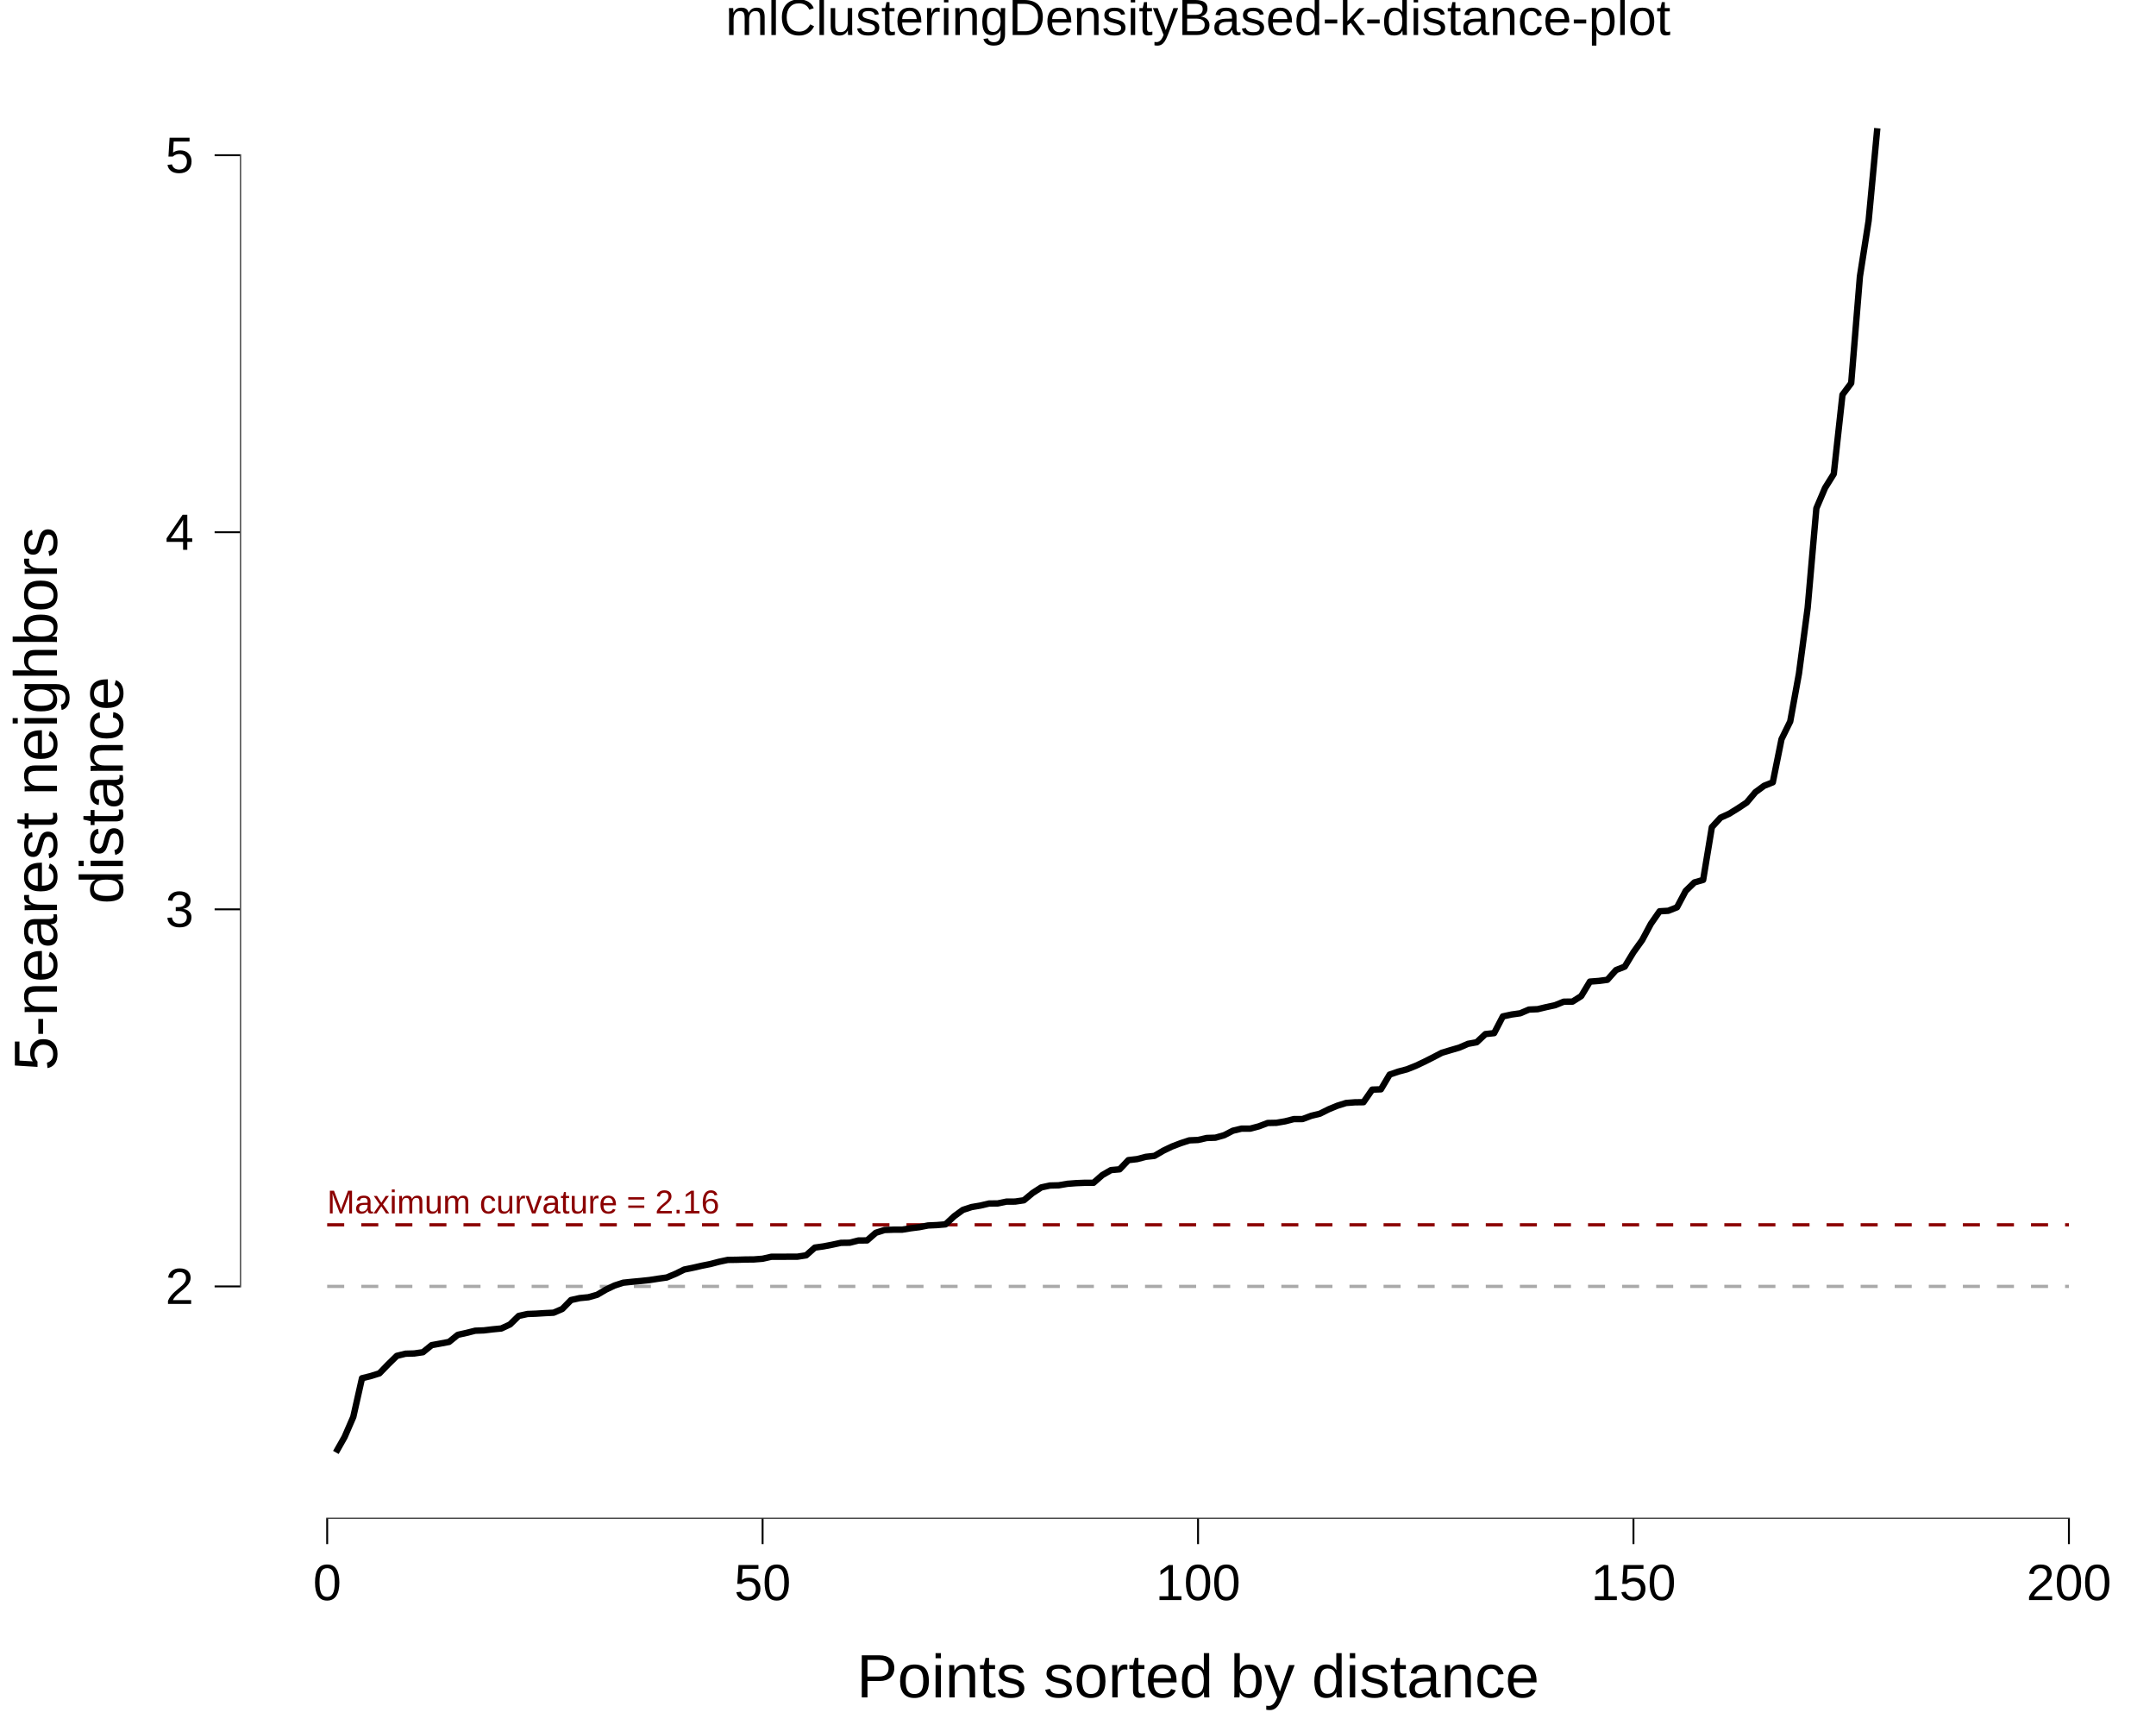
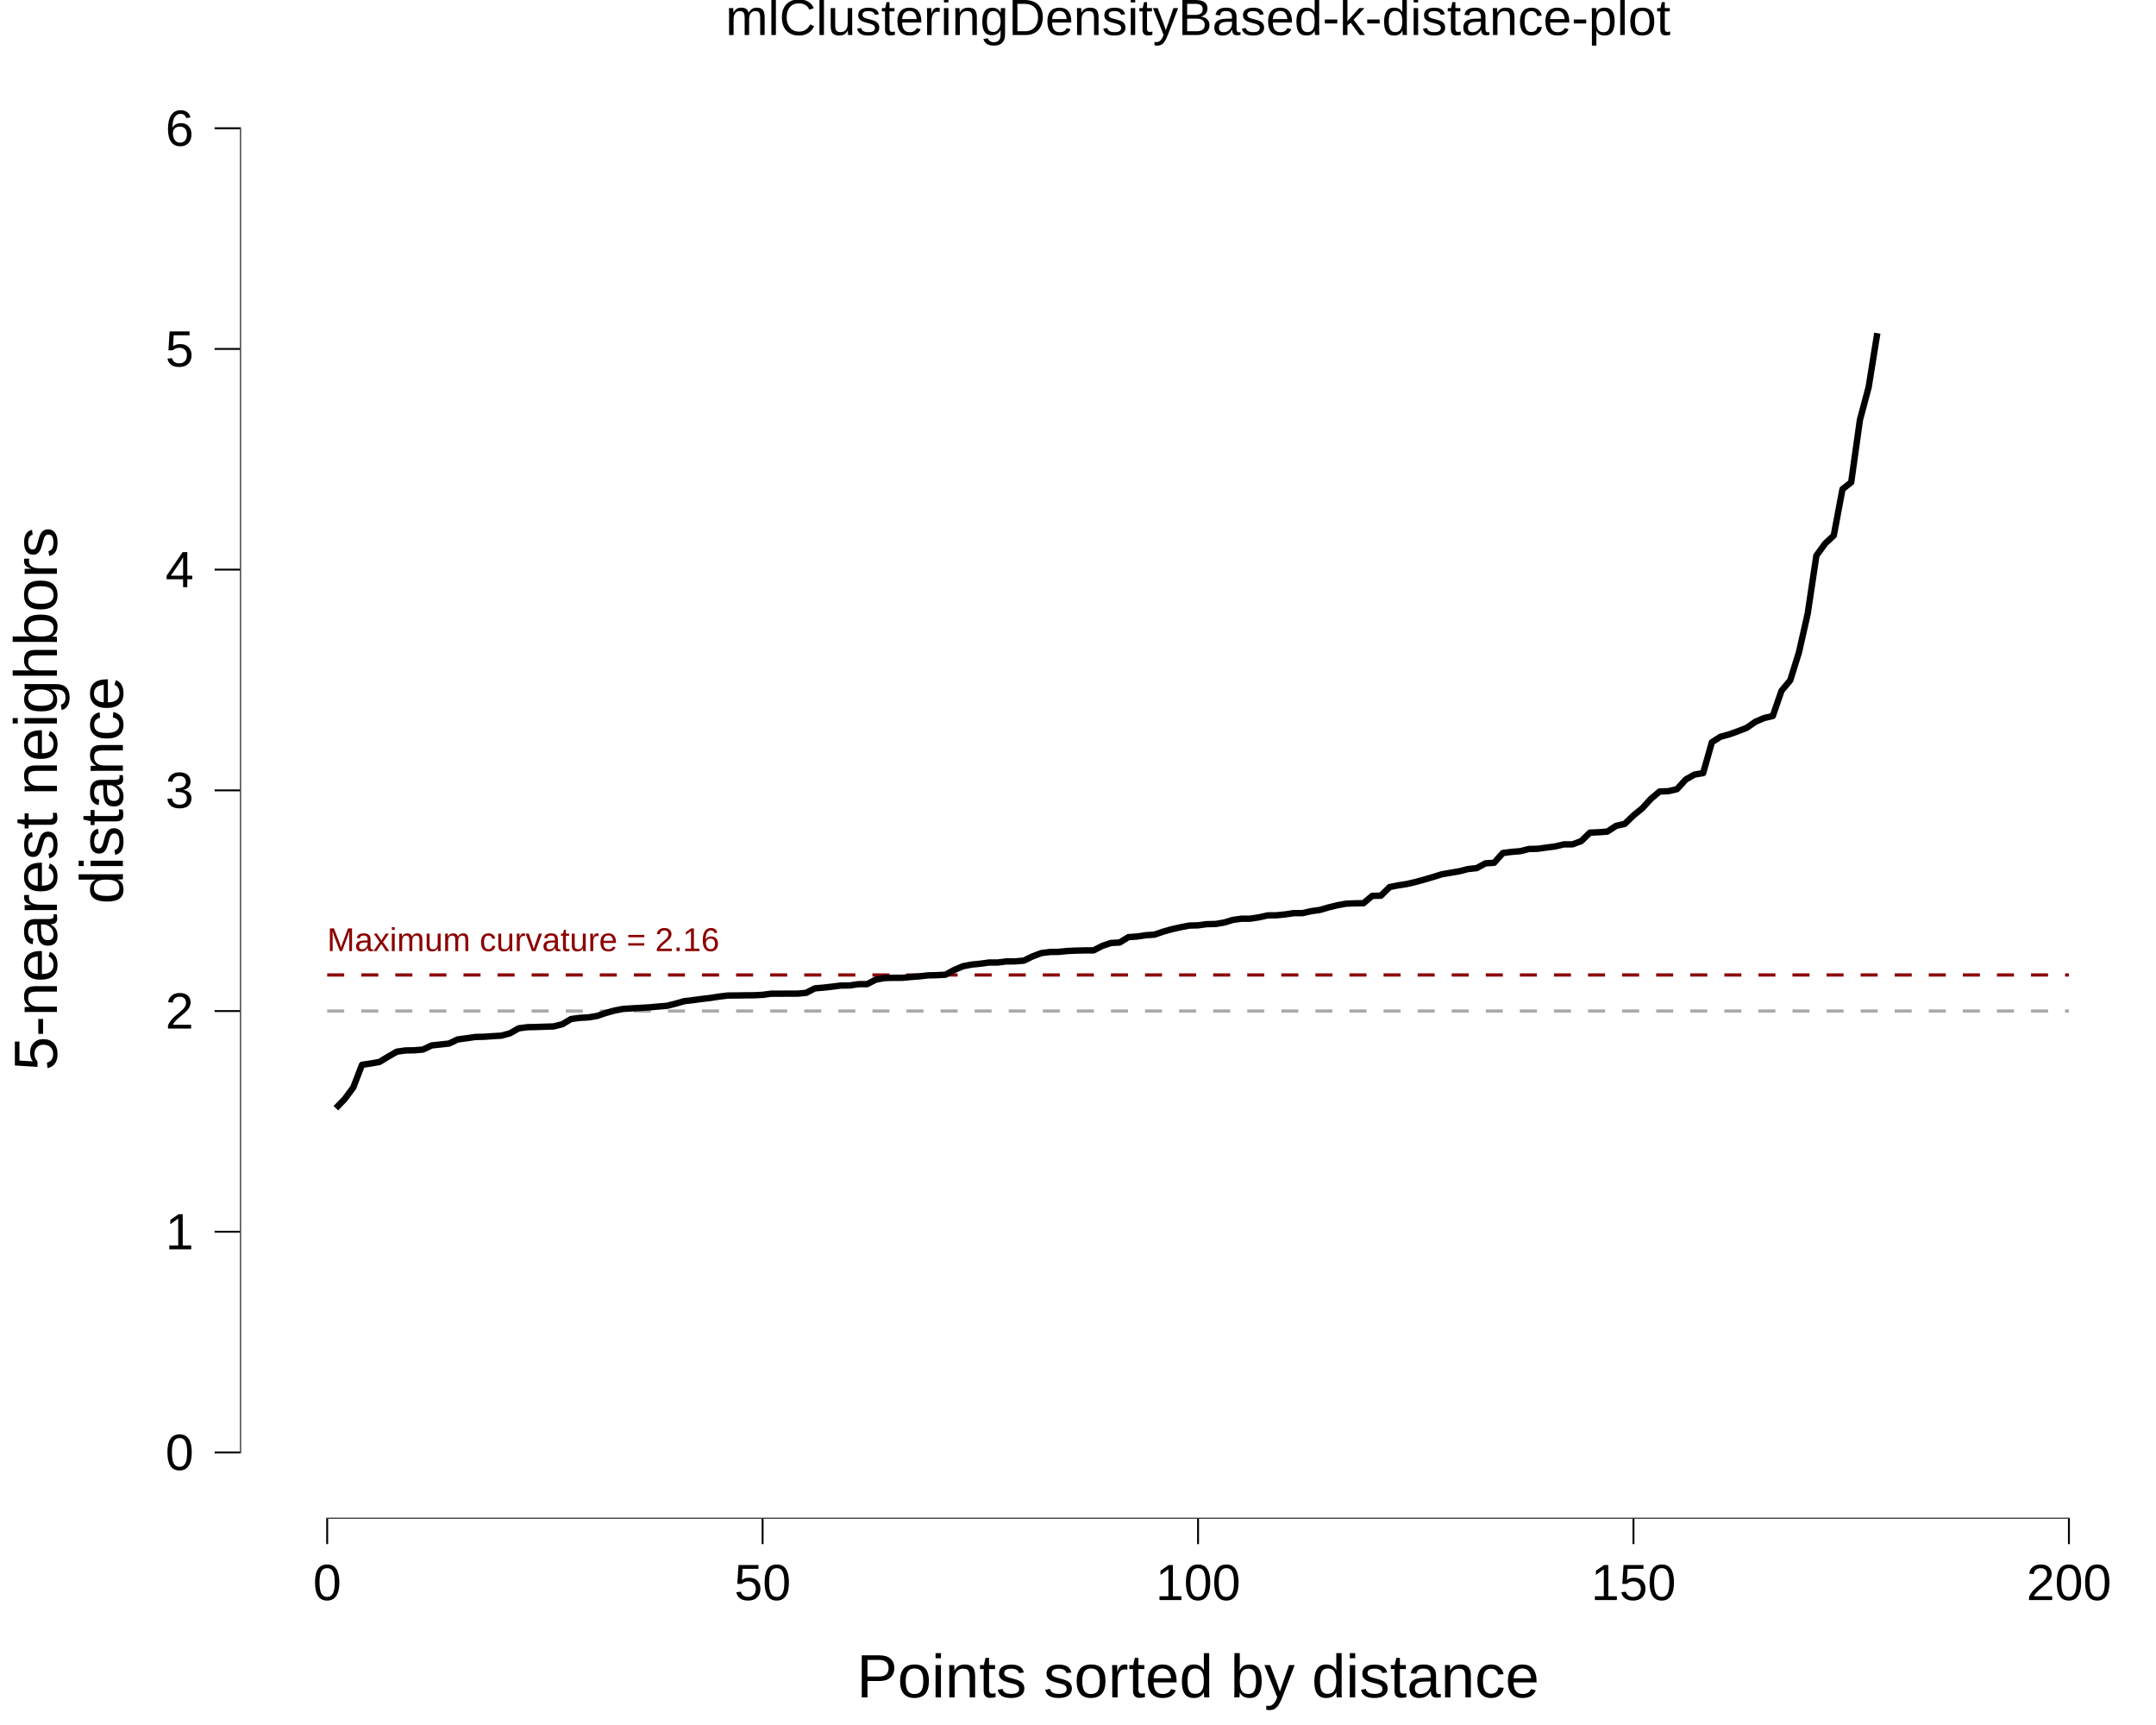
<svg xmlns="http://www.w3.org/2000/svg" viewBox="0 0 720.00 576.00">
  <defs>
    <style type="text/css">
    line, polyline, polygon, path, rect, circle {
      fill: none;
      stroke: #000000;
      stroke-linecap: round;
      stroke-linejoin: round;
      stroke-miterlimit: 10.00;
    }
  </style>
  </defs>
  <rect width="100%" height="100%" style="stroke: none; fill: #FFFFFF;" />
  <rect x="0.00" y="0.00" width="720.00" height="576.00" style="stroke-width: 10.67; stroke: none;" />
  <defs>
    <clipPath id="cpODAuMTd8NzIwLjAwfDUwNy4xMHwyMC43MQ==">
      <rect x="80.17" y="20.71" width="639.83" height="486.38" />
    </clipPath>
  </defs>
  <rect x="80.17" y="20.71" width="639.83" height="486.38" style="stroke-width: 10.67; stroke: none;" clip-path="url(#cpODAuMTd8NzIwLjAwfDUwNy4xMHwyMC43MQ==)" />
-   <line x1="109.26" y1="408.98" x2="690.92" y2="408.98" style="stroke-width: 1.07; stroke: #8B0000; stroke-dasharray: 5.69,5.69; stroke-linecap: butt;" clip-path="url(#cpODAuMTd8NzIwLjAwfDUwNy4xMHwyMC43MQ==)" />
+   <line x1="109.26" y1="325.56" x2="690.92" y2="325.56" style="stroke-width: 1.07; stroke: #8B0000; stroke-dasharray: 5.69,5.69; stroke-linecap: butt;" clip-path="url(#cpODAuMTd8NzIwLjAwfDUwNy4xMHwyMC43MQ==)" />
  <g clip-path="url(#cpODAuMTd8NzIwLjAwfDUwNy4xMHwyMC43MQ==)">
-     <text x="109.26" y="405.18" style="font-size: 11.04px; fill: #8B0000; font-family: Liberation Sans;" textLength="130.92px" lengthAdjust="spacingAndGlyphs">Maximum curvature = 2.16</text>
+     <text x="109.26" y="317.59" style="font-size: 11.04px; fill: #8B0000; font-family: Liberation Sans;" textLength="130.92px" lengthAdjust="spacingAndGlyphs">Maximum curvature = 2.16</text>
  </g>
-   <line x1="109.26" y1="429.55" x2="690.92" y2="429.55" style="stroke-width: 1.07; stroke: #A9A9A9; stroke-dasharray: 5.69,5.69; stroke-linecap: butt;" clip-path="url(#cpODAuMTd8NzIwLjAwfDUwNy4xMHwyMC43MQ==)" />
-   <polyline points="112.16,484.99 115.07,479.85 117.98,473.13 120.89,460.21 123.80,459.49 126.71,458.58 129.61,455.58 132.52,452.74 135.43,452.02 138.34,451.94 141.25,451.52 144.16,449.16 147.06,448.63 149.97,448.08 152.88,445.72 155.79,445.07 158.70,444.34 161.61,444.23 164.51,443.88 167.42,443.60 170.33,442.24 173.24,439.40 176.15,438.76 179.05,438.65 181.96,438.47 184.87,438.33 187.78,437.08 190.69,434.10 193.60,433.45 196.50,433.17 199.41,432.35 202.32,430.64 205.23,429.25 208.14,428.31 211.05,428.01 213.95,427.74 216.86,427.43 219.77,426.98 222.68,426.57 225.59,425.35 228.50,423.92 231.40,423.33 234.31,422.66 237.22,422.08 240.13,421.32 243.04,420.70 245.95,420.66 248.85,420.57 251.76,420.54 254.67,420.31 257.58,419.65 260.49,419.65 263.40,419.63 266.30,419.62 269.21,419.17 272.12,416.59 275.03,416.18 277.94,415.62 280.85,415.00 283.75,414.96 286.66,414.22 289.57,414.19 292.48,411.64 295.39,410.72 298.30,410.61 301.20,410.61 304.11,410.14 307.02,409.77 309.93,409.20 312.84,409.07 315.75,408.83 318.65,406.12 321.56,404.00 324.47,403.05 327.38,402.56 330.29,401.87 333.20,401.84 336.10,401.24 339.01,401.22 341.92,400.79 344.83,398.37 347.74,396.49 350.65,395.86 353.55,395.79 356.46,395.29 359.37,395.07 362.28,394.95 365.19,394.95 368.09,392.40 371.00,390.71 373.91,390.45 376.82,387.38 379.73,387.04 382.64,386.28 385.54,385.96 388.45,384.25 391.36,382.85 394.27,381.74 397.18,380.78 400.09,380.65 402.99,379.99 405.90,379.89 408.81,379.06 411.72,377.56 414.63,376.86 417.54,376.86 420.44,376.09 423.35,374.98 426.26,374.92 429.17,374.42 432.08,373.68 434.99,373.67 437.89,372.58 440.80,371.87 443.71,370.41 446.62,369.21 449.53,368.30 452.44,368.08 455.34,368.04 458.25,363.84 461.16,363.74 464.07,358.82 466.98,357.82 469.89,357.05 472.79,355.89 475.70,354.52 478.61,353.05 481.52,351.53 484.43,350.66 487.34,349.81 490.24,348.55 493.15,348.02 496.06,345.29 498.97,344.98 501.88,339.39 504.79,338.76 507.69,338.35 510.60,337.11 513.51,336.98 516.42,336.28 519.33,335.65 522.24,334.47 525.14,334.45 528.05,332.61 530.96,327.77 533.87,327.55 536.78,327.17 539.68,323.91 542.59,322.77 545.50,317.96 548.41,313.91 551.32,308.47 554.23,304.29 557.13,304.12 560.04,302.96 562.95,297.48 565.86,294.65 568.77,293.81 571.68,276.21 574.58,273.04 577.49,271.71 580.40,269.91 583.31,267.98 586.22,264.52 589.13,262.38 592.03,261.23 594.94,246.82 597.85,240.90 600.76,224.94 603.67,202.96 606.58,169.74 609.48,162.92 612.39,158.26 615.30,131.82 618.21,127.92 621.12,92.34 624.03,73.69 626.93,42.82 " style="stroke-width: 2.13; stroke-linecap: butt;" clip-path="url(#cpODAuMTd8NzIwLjAwfDUwNy4xMHwyMC43MQ==)" />
+   <line x1="109.26" y1="337.60" x2="690.92" y2="337.60" style="stroke-width: 1.07; stroke: #A9A9A9; stroke-dasharray: 5.69,5.69; stroke-linecap: butt;" clip-path="url(#cpODAuMTd8NzIwLjAwfDUwNy4xMHwyMC43MQ==)" />
+   <polyline points="112.16,370.05 115.07,367.04 117.98,363.11 120.89,355.55 123.80,355.12 126.71,354.60 129.61,352.84 132.52,351.17 135.43,350.75 138.34,350.71 141.25,350.46 144.16,349.08 147.06,348.77 149.97,348.45 152.88,347.07 155.79,346.69 158.70,346.26 161.61,346.19 164.51,345.99 167.42,345.82 170.33,345.03 173.24,343.37 176.15,342.99 179.05,342.93 181.96,342.83 184.87,342.74 187.78,342.01 190.69,340.27 193.60,339.88 196.50,339.72 199.41,339.24 202.32,338.24 205.23,337.43 208.14,336.88 211.05,336.70 213.95,336.54 216.86,336.36 219.77,336.10 222.68,335.86 225.59,335.14 228.50,334.30 231.40,333.96 234.31,333.57 237.22,333.23 240.13,332.78 243.04,332.42 245.95,332.40 248.85,332.35 251.76,332.33 254.67,332.19 257.58,331.80 260.49,331.80 263.40,331.79 266.30,331.79 269.21,331.53 272.12,330.02 275.03,329.78 277.94,329.45 280.85,329.08 283.75,329.06 286.66,328.63 289.57,328.61 292.48,327.12 295.39,326.58 298.30,326.51 301.20,326.51 304.11,326.24 307.02,326.02 309.93,325.69 312.84,325.62 315.75,325.47 318.65,323.89 321.56,322.65 324.47,322.09 327.38,321.80 330.29,321.40 333.20,321.39 336.10,321.03 339.01,321.02 341.92,320.77 344.83,319.35 347.74,318.25 350.65,317.88 353.55,317.84 356.46,317.55 359.37,317.42 362.28,317.35 365.19,317.35 368.09,315.86 371.00,314.87 373.91,314.72 376.82,312.92 379.73,312.72 382.64,312.28 385.54,312.09 388.45,311.09 391.36,310.27 394.27,309.62 397.18,309.06 400.09,308.98 402.99,308.59 405.90,308.53 408.81,308.05 411.72,307.17 414.63,306.76 417.54,306.76 420.44,306.31 423.35,305.66 426.26,305.62 429.17,305.34 432.08,304.90 434.99,304.90 437.89,304.25 440.80,303.84 443.71,302.99 446.62,302.28 449.53,301.75 452.44,301.63 455.34,301.60 458.25,299.14 461.16,299.08 464.07,296.20 466.98,295.62 469.89,295.17 472.79,294.49 475.70,293.69 478.61,292.83 481.52,291.93 484.43,291.43 487.34,290.93 490.24,290.19 493.15,289.88 496.06,288.28 498.97,288.10 501.88,284.83 504.79,284.46 507.69,284.22 510.60,283.49 513.51,283.42 516.42,283.01 519.33,282.64 522.24,281.95 525.14,281.94 528.05,280.86 530.96,278.03 533.87,277.90 536.78,277.68 539.68,275.77 542.59,275.10 545.50,272.29 548.41,269.92 551.32,266.74 554.23,264.29 557.13,264.19 560.04,263.51 562.95,260.30 565.86,258.64 568.77,258.15 571.68,247.85 574.58,246.00 577.49,245.21 580.40,244.17 583.31,243.03 586.22,241.01 589.13,239.76 592.03,239.08 594.94,230.65 597.85,227.18 600.76,217.84 603.67,204.97 606.58,185.54 609.48,181.54 612.39,178.81 615.30,163.34 618.21,161.05 621.12,140.23 624.03,129.32 626.93,111.25 " style="stroke-width: 2.13; stroke-linecap: butt;" clip-path="url(#cpODAuMTd8NzIwLjAwfDUwNy4xMHwyMC43MQ==)" />
  <line x1="108.94" y1="507.10" x2="691.24" y2="507.10" style="stroke-width: 0.64; stroke-linecap: butt;" clip-path="url(#cpODAuMTd8NzIwLjAwfDUwNy4xMHwyMC43MQ==)" />
-   <line x1="80.17" y1="429.87" x2="80.17" y2="51.51" style="stroke-width: 0.64; stroke-linecap: butt;" clip-path="url(#cpODAuMTd8NzIwLjAwfDUwNy4xMHwyMC43MQ==)" />
+   <line x1="80.17" y1="485.31" x2="80.17" y2="42.50" style="stroke-width: 0.64; stroke-linecap: butt;" clip-path="url(#cpODAuMTd8NzIwLjAwfDUwNy4xMHwyMC43MQ==)" />
  <rect x="80.17" y="20.71" width="639.83" height="486.38" style="stroke-width: 0.00; stroke: none;" clip-path="url(#cpODAuMTd8NzIwLjAwfDUwNy4xMHwyMC43MQ==)" />
  <defs>
    <clipPath id="cpMC4wMHw3MjAuMDB8NTc2LjAwfDAuMDA=">
      <rect x="0.00" y="0.00" width="720.00" height="576.00" />
    </clipPath>
  </defs>
  <polyline points="80.17,507.10 80.17,20.71 " style="stroke-width: 0.00; stroke: none; stroke-linecap: butt;" clip-path="url(#cpMC4wMHw3MjAuMDB8NTc2LjAwfDAuMDA=)" />
  <g clip-path="url(#cpMC4wMHw3MjAuMDB8NTc2LjAwfDAuMDA=)">
-     <text x="55.24" y="435.40" style="font-size: 17.00px; font-family: Liberation Sans;" textLength="9.45px" lengthAdjust="spacingAndGlyphs">2</text>
+     <text x="55.24" y="490.84" style="font-size: 17.00px; font-family: Liberation Sans;" textLength="9.45px" lengthAdjust="spacingAndGlyphs">0</text>
  </g>
  <g clip-path="url(#cpMC4wMHw3MjAuMDB8NTc2LjAwfDAuMDA=)">
-     <text x="55.24" y="309.49" style="font-size: 17.00px; font-family: Liberation Sans;" textLength="9.45px" lengthAdjust="spacingAndGlyphs">3</text>
+     <text x="55.24" y="417.15" style="font-size: 17.00px; font-family: Liberation Sans;" textLength="9.45px" lengthAdjust="spacingAndGlyphs">1</text>
  </g>
  <g clip-path="url(#cpMC4wMHw3MjAuMDB8NTc2LjAwfDAuMDA=)">
-     <text x="55.24" y="183.58" style="font-size: 17.00px; font-family: Liberation Sans;" textLength="9.45px" lengthAdjust="spacingAndGlyphs">4</text>
+     <text x="55.24" y="343.45" style="font-size: 17.00px; font-family: Liberation Sans;" textLength="9.45px" lengthAdjust="spacingAndGlyphs">2</text>
  </g>
  <g clip-path="url(#cpMC4wMHw3MjAuMDB8NTc2LjAwfDAuMDA=)">
-     <text x="55.24" y="57.68" style="font-size: 17.00px; font-family: Liberation Sans;" textLength="9.45px" lengthAdjust="spacingAndGlyphs">5</text>
+     <text x="55.24" y="269.76" style="font-size: 17.00px; font-family: Liberation Sans;" textLength="9.45px" lengthAdjust="spacingAndGlyphs">3</text>
  </g>
-   <polyline points="71.67,429.55 80.17,429.55 " style="stroke-width: 0.64; stroke-linecap: butt;" clip-path="url(#cpMC4wMHw3MjAuMDB8NTc2LjAwfDAuMDA=)" />
-   <polyline points="71.67,303.64 80.17,303.64 " style="stroke-width: 0.64; stroke-linecap: butt;" clip-path="url(#cpMC4wMHw3MjAuMDB8NTc2LjAwfDAuMDA=)" />
-   <polyline points="71.67,177.73 80.17,177.73 " style="stroke-width: 0.64; stroke-linecap: butt;" clip-path="url(#cpMC4wMHw3MjAuMDB8NTc2LjAwfDAuMDA=)" />
-   <polyline points="71.67,51.83 80.17,51.83 " style="stroke-width: 0.64; stroke-linecap: butt;" clip-path="url(#cpMC4wMHw3MjAuMDB8NTc2LjAwfDAuMDA=)" />
+   <g clip-path="url(#cpMC4wMHw3MjAuMDB8NTc2LjAwfDAuMDA=)">
+     <text x="55.24" y="196.06" style="font-size: 17.00px; font-family: Liberation Sans;" textLength="9.45px" lengthAdjust="spacingAndGlyphs">4</text>
+   </g>
+   <g clip-path="url(#cpMC4wMHw3MjAuMDB8NTc2LjAwfDAuMDA=)">
+     <text x="55.24" y="122.37" style="font-size: 17.00px; font-family: Liberation Sans;" textLength="9.45px" lengthAdjust="spacingAndGlyphs">5</text>
+   </g>
+   <g clip-path="url(#cpMC4wMHw3MjAuMDB8NTc2LjAwfDAuMDA=)">
+     <text x="55.24" y="48.67" style="font-size: 17.00px; font-family: Liberation Sans;" textLength="9.45px" lengthAdjust="spacingAndGlyphs">6</text>
+   </g>
+   <polyline points="71.67,484.99 80.17,484.99 " style="stroke-width: 0.64; stroke-linecap: butt;" clip-path="url(#cpMC4wMHw3MjAuMDB8NTc2LjAwfDAuMDA=)" />
+   <polyline points="71.67,411.29 80.17,411.29 " style="stroke-width: 0.64; stroke-linecap: butt;" clip-path="url(#cpMC4wMHw3MjAuMDB8NTc2LjAwfDAuMDA=)" />
+   <polyline points="71.67,337.60 80.17,337.60 " style="stroke-width: 0.64; stroke-linecap: butt;" clip-path="url(#cpMC4wMHw3MjAuMDB8NTc2LjAwfDAuMDA=)" />
+   <polyline points="71.67,263.91 80.17,263.91 " style="stroke-width: 0.64; stroke-linecap: butt;" clip-path="url(#cpMC4wMHw3MjAuMDB8NTc2LjAwfDAuMDA=)" />
+   <polyline points="71.67,190.21 80.17,190.21 " style="stroke-width: 0.64; stroke-linecap: butt;" clip-path="url(#cpMC4wMHw3MjAuMDB8NTc2LjAwfDAuMDA=)" />
+   <polyline points="71.67,116.52 80.17,116.52 " style="stroke-width: 0.64; stroke-linecap: butt;" clip-path="url(#cpMC4wMHw3MjAuMDB8NTc2LjAwfDAuMDA=)" />
+   <polyline points="71.67,42.82 80.17,42.82 " style="stroke-width: 0.64; stroke-linecap: butt;" clip-path="url(#cpMC4wMHw3MjAuMDB8NTc2LjAwfDAuMDA=)" />
  <polyline points="80.17,507.10 720.00,507.10 " style="stroke-width: 0.00; stroke: none; stroke-linecap: butt;" clip-path="url(#cpMC4wMHw3MjAuMDB8NTc2LjAwfDAuMDA=)" />
  <polyline points="109.26,515.60 109.26,507.10 " style="stroke-width: 0.64; stroke-linecap: butt;" clip-path="url(#cpMC4wMHw3MjAuMDB8NTc2LjAwfDAuMDA=)" />
  <polyline points="254.67,515.60 254.67,507.10 " style="stroke-width: 0.64; stroke-linecap: butt;" clip-path="url(#cpMC4wMHw3MjAuMDB8NTc2LjAwfDAuMDA=)" />
  <polyline points="400.09,515.60 400.09,507.10 " style="stroke-width: 0.64; stroke-linecap: butt;" clip-path="url(#cpMC4wMHw3MjAuMDB8NTc2LjAwfDAuMDA=)" />
  <polyline points="545.50,515.60 545.50,507.10 " style="stroke-width: 0.64; stroke-linecap: butt;" clip-path="url(#cpMC4wMHw3MjAuMDB8NTc2LjAwfDAuMDA=)" />
  <polyline points="690.92,515.60 690.92,507.10 " style="stroke-width: 0.64; stroke-linecap: butt;" clip-path="url(#cpMC4wMHw3MjAuMDB8NTc2LjAwfDAuMDA=)" />
  <g clip-path="url(#cpMC4wMHw3MjAuMDB8NTc2LjAwfDAuMDA=)">
    <text x="104.53" y="534.28" style="font-size: 17.00px; font-family: Liberation Sans;" textLength="9.45px" lengthAdjust="spacingAndGlyphs">0</text>
  </g>
  <g clip-path="url(#cpMC4wMHw3MjAuMDB8NTc2LjAwfDAuMDA=)">
    <text x="245.22" y="534.28" style="font-size: 17.00px; font-family: Liberation Sans;" textLength="18.91px" lengthAdjust="spacingAndGlyphs">50</text>
  </g>
  <g clip-path="url(#cpMC4wMHw3MjAuMDB8NTc2LjAwfDAuMDA=)">
    <text x="385.91" y="534.28" style="font-size: 17.00px; font-family: Liberation Sans;" textLength="28.36px" lengthAdjust="spacingAndGlyphs">100</text>
  </g>
  <g clip-path="url(#cpMC4wMHw3MjAuMDB8NTc2LjAwfDAuMDA=)">
    <text x="531.32" y="534.28" style="font-size: 17.00px; font-family: Liberation Sans;" textLength="28.36px" lengthAdjust="spacingAndGlyphs">150</text>
  </g>
  <g clip-path="url(#cpMC4wMHw3MjAuMDB8NTc2LjAwfDAuMDA=)">
    <text x="676.74" y="534.28" style="font-size: 17.00px; font-family: Liberation Sans;" textLength="28.36px" lengthAdjust="spacingAndGlyphs">200</text>
  </g>
  <g clip-path="url(#cpMC4wMHw3MjAuMDB8NTc2LjAwfDAuMDA=)">
    <text x="286.12" y="566.78" style="font-size: 20.40px; font-family: Liberation Sans;" textLength="227.94px" lengthAdjust="spacingAndGlyphs">Points sorted by distance</text>
  </g>
  <g clip-path="url(#cpMC4wMHw3MjAuMDB8NTc2LjAwfDAuMDA=)">
    <text transform="translate(19.01,357.47) rotate(-90)" style="font-size: 20.40px; font-family: Liberation Sans;" textLength="187.12px" lengthAdjust="spacingAndGlyphs">5-nearest neighbors </text>
  </g>
  <g clip-path="url(#cpMC4wMHw3MjAuMDB8NTc2LjAwfDAuMDA=)">
    <text transform="translate(41.04,301.90) rotate(-90)" style="font-size: 20.40px; font-family: Liberation Sans;" textLength="75.98px" lengthAdjust="spacingAndGlyphs">distance</text>
  </g>
  <g clip-path="url(#cpMC4wMHw3MjAuMDB8NTc2LjAwfDAuMDA=)">
    <text x="242.31" y="11.70" style="font-size: 17.00px; font-family: Liberation Sans;" textLength="315.55px" lengthAdjust="spacingAndGlyphs">mlClusteringDensityBased-k-distance-plot</text>
  </g>
</svg>
